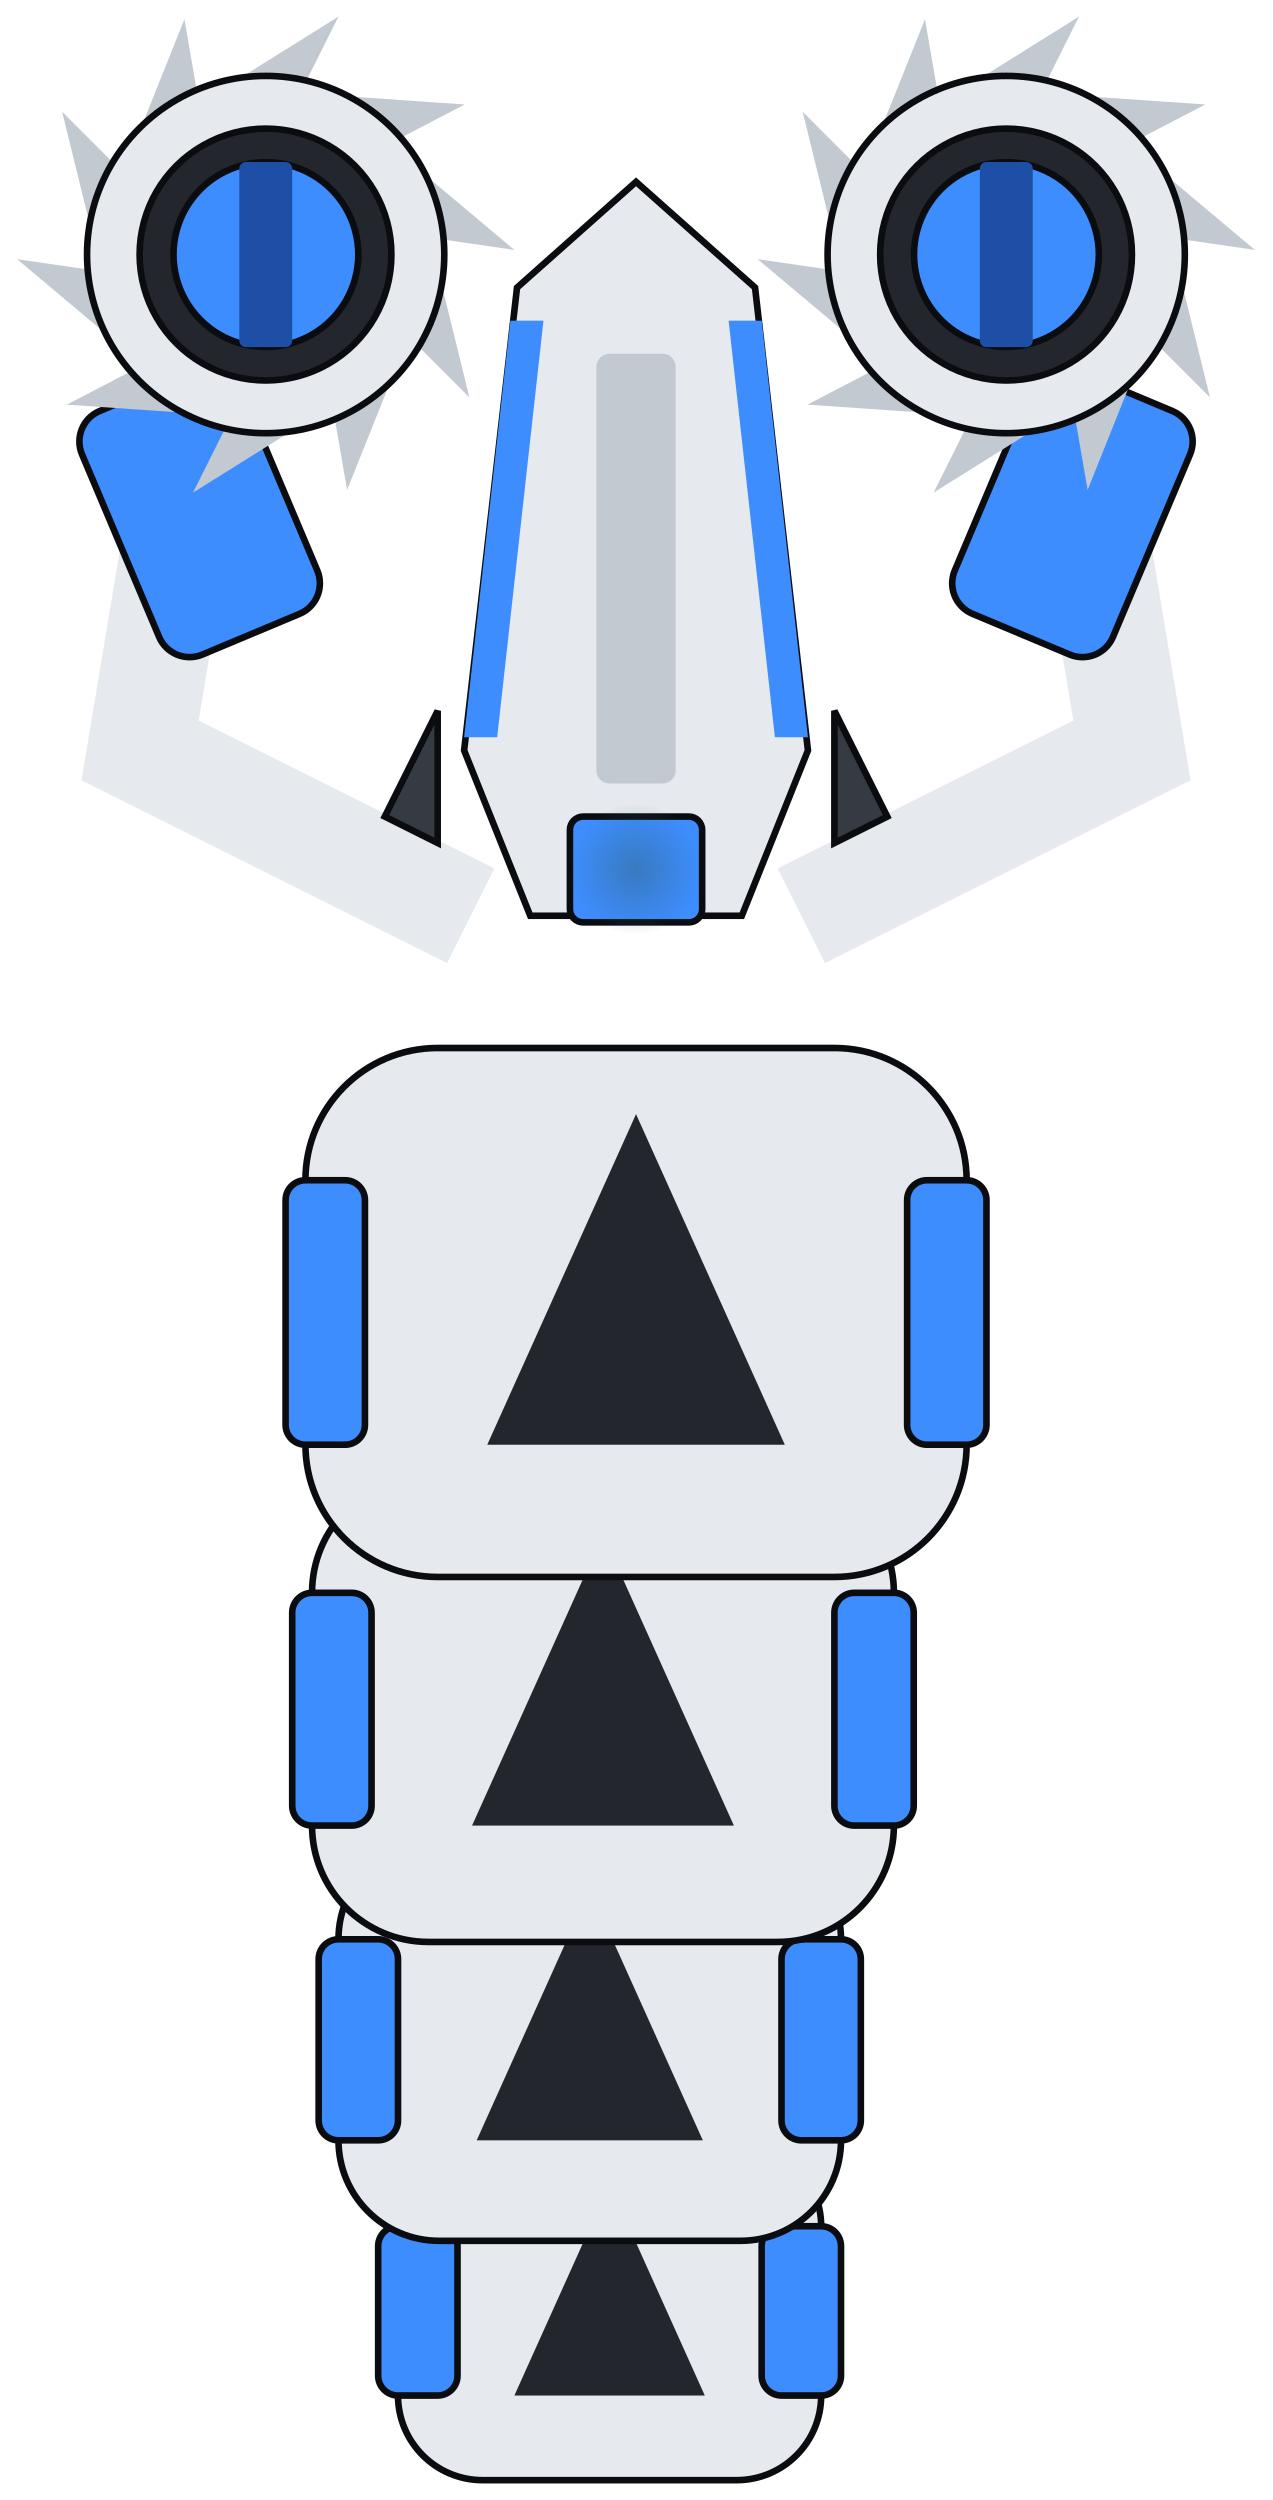
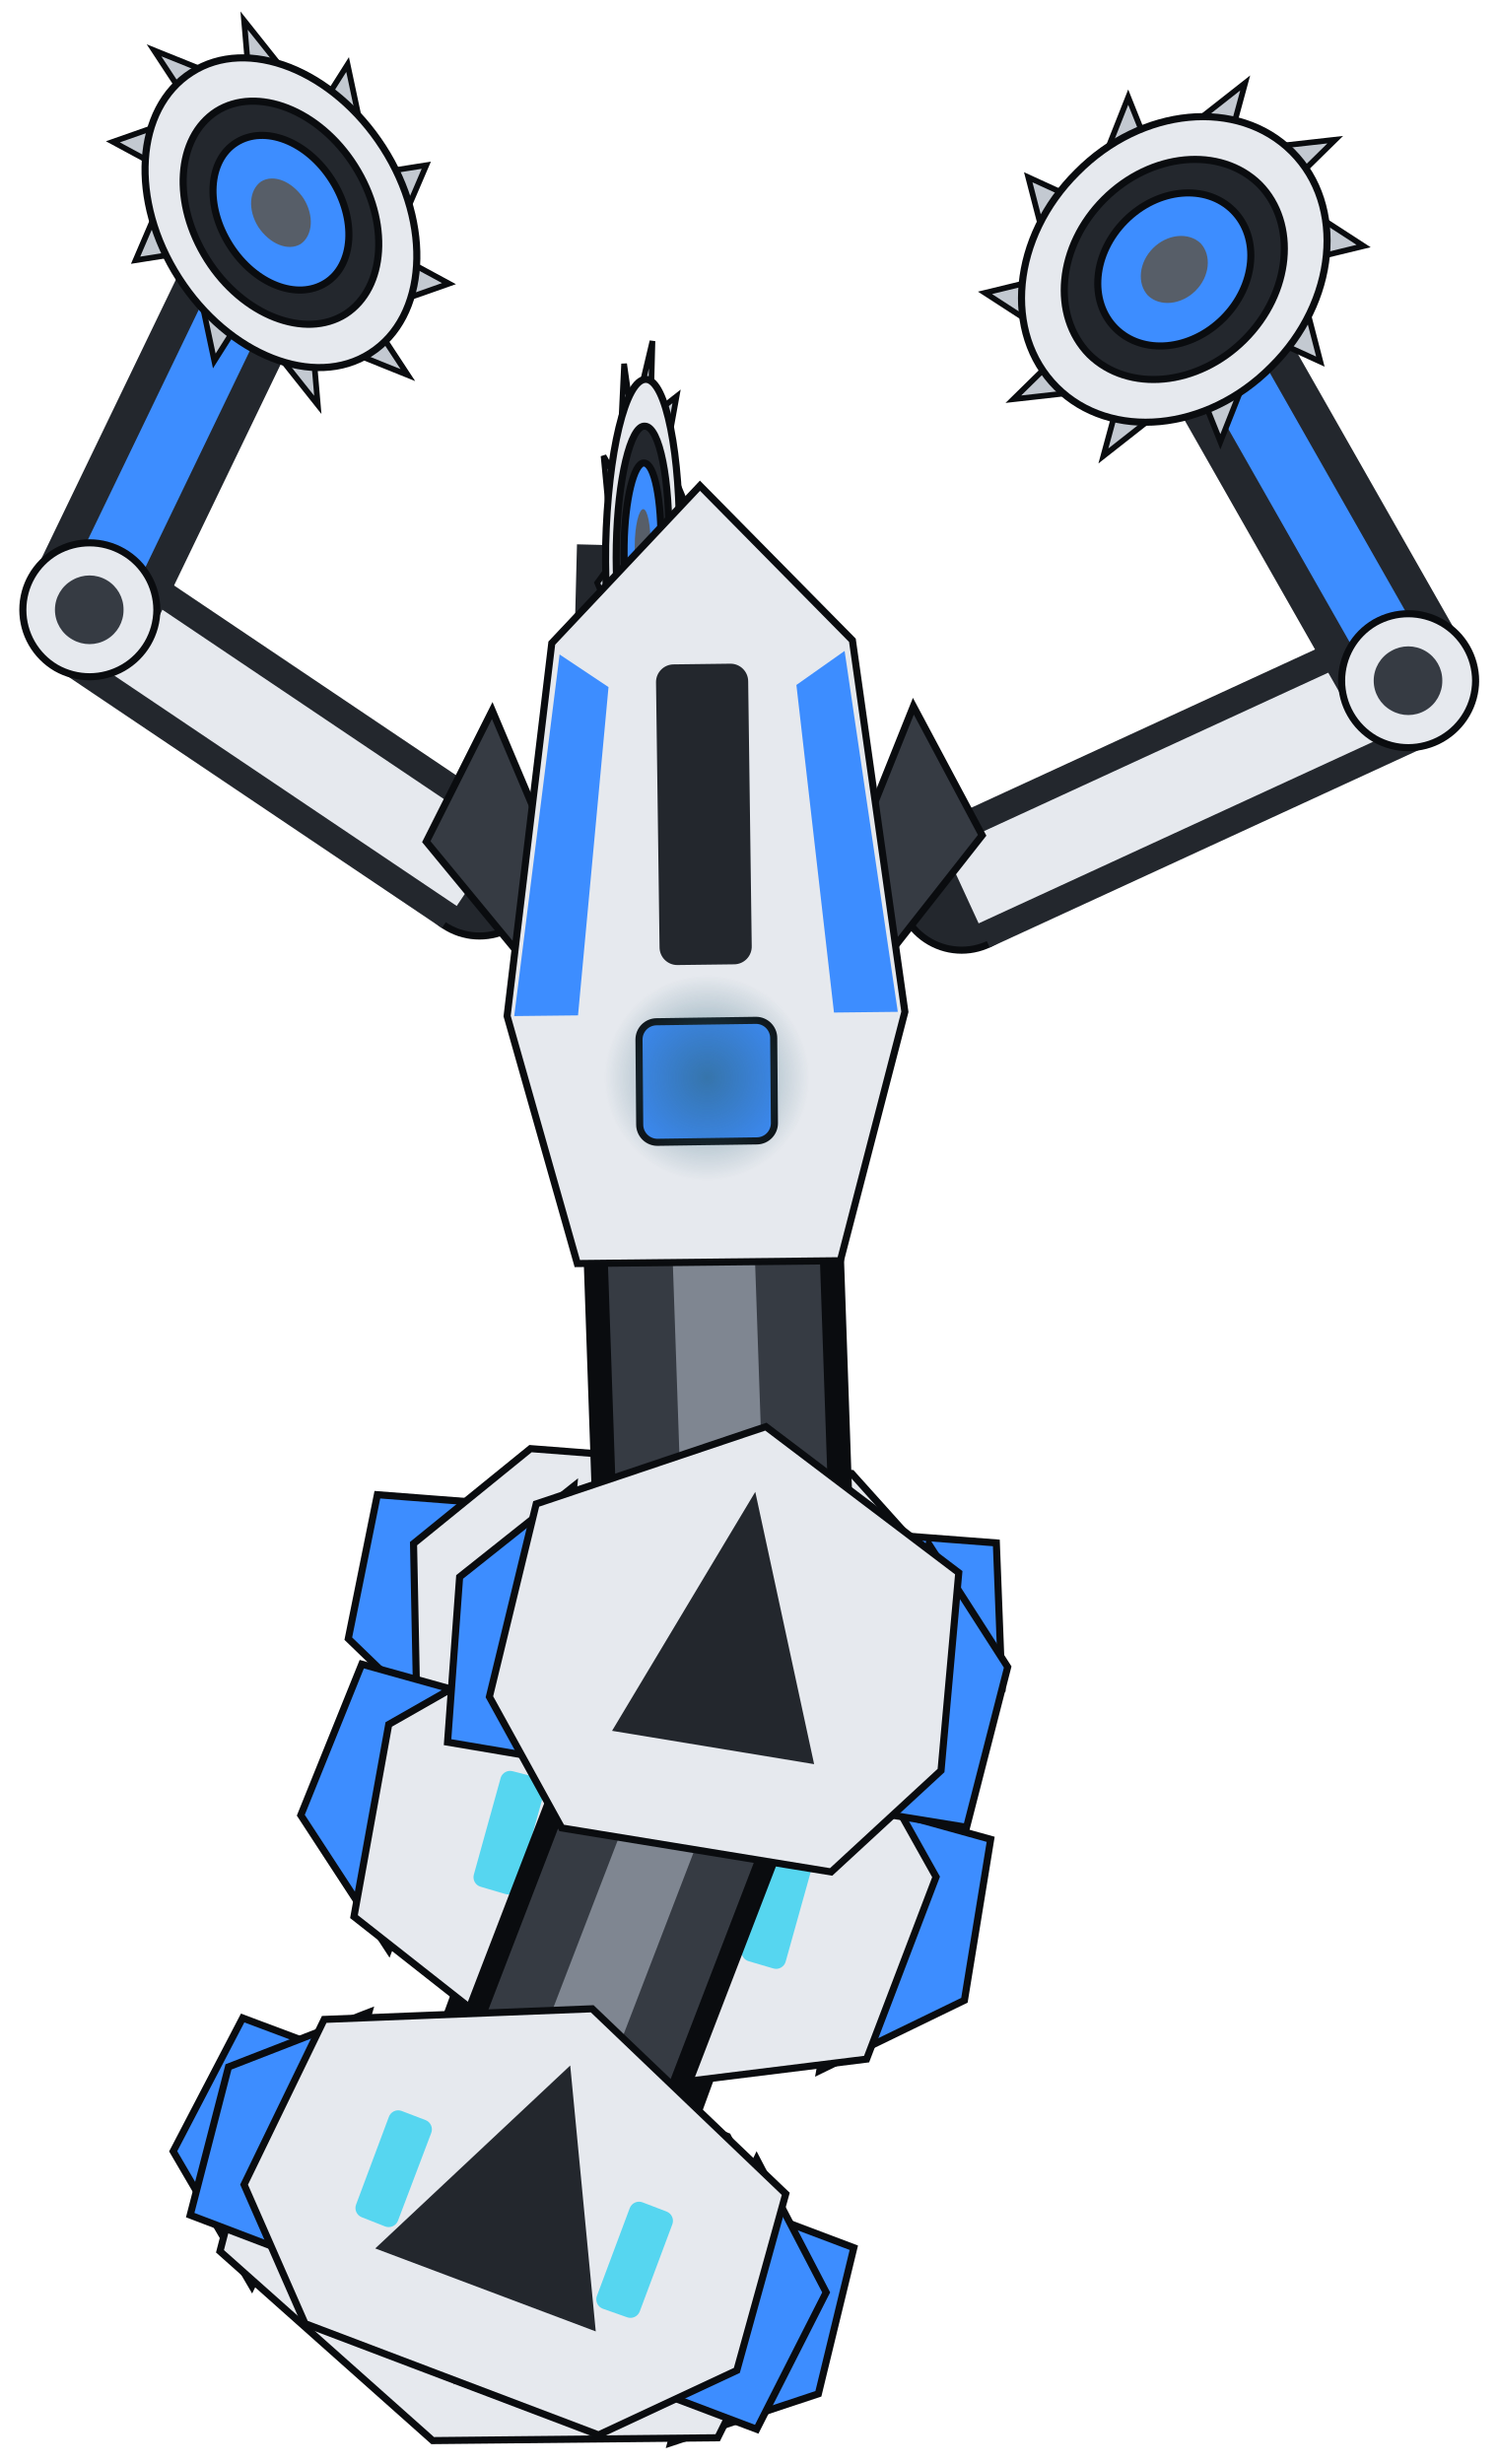
- <svg xmlns="http://www.w3.org/2000/svg" viewBox="-9.61 -15.35 19.23 37.81" width="308" height="605">
+ <svg xmlns="http://www.w3.org/2000/svg" viewBox="-9.65 -19.3 21.1 34.75" width="338" height="556">
  <defs>
-     <radialGradient id="g1" gradientUnits="userSpaceOnUse" cx="0" cy="-2.2" r="1" fx="0" fy="-2.2" fr="0">
+     <radialGradient id="g1" gradientUnits="userSpaceOnUse" cx="0.31" cy="-4.1" r="1.45" fx="0.31" fy="-4.1" fr="0">
      <stop offset="0" stop-color="#32677e" />
      <stop offset="1" stop-color="#32677e" stop-opacity="0" />
    </radialGradient>
  </defs>
-   <path d="M-2.32 17.04L1.52 17.04A1.28 1.28 0 0 1 2.8 18.32L2.8 20.88A1.28 1.28 0 0 1 1.52 22.16L-2.32 22.16A1.28 1.28 0 0 1 -3.6 20.88L-3.6 18.32A1.28 1.28 0 0 1 -2.32 17.04Z" fill="#e6e9ee" />
-   <path d="M-2.32 17.04L1.52 17.04A1.28 1.28 0 0 1 2.8 18.32L2.8 20.88A1.28 1.28 0 0 1 1.52 22.16L-2.32 22.16A1.28 1.28 0 0 1 -3.6 20.88L-3.6 18.32A1.28 1.28 0 0 1 -2.32 17.04Z" fill="none" stroke="#0a0c0f" stroke-width="0.1" />
-   <path d="M-3.6 18.32L-3 18.32A0.3 0.3 0 0 1 -2.7 18.62L-2.7 20.58A0.3 0.3 0 0 1 -3 20.88L-3.6 20.88A0.3 0.3 0 0 1 -3.9 20.58L-3.9 18.62A0.3 0.3 0 0 1 -3.6 18.32Z" fill="#3d8dff" />
-   <path d="M-3.6 18.32L-3 18.32A0.3 0.3 0 0 1 -2.7 18.62L-2.7 20.58A0.3 0.3 0 0 1 -3 20.88L-3.6 20.88A0.3 0.3 0 0 1 -3.9 20.58L-3.9 18.62A0.3 0.3 0 0 1 -3.6 18.32Z" fill="none" stroke="#0a0c0f" stroke-width="0.1" />
-   <path d="M2.2 18.32L2.8 18.32A0.3 0.3 0 0 1 3.1 18.62L3.1 20.58A0.3 0.3 0 0 1 2.8 20.88L2.2 20.88A0.3 0.3 0 0 1 1.9 20.58L1.9 18.62A0.3 0.3 0 0 1 2.2 18.32Z" fill="#3d8dff" />
-   <path d="M2.2 18.32L2.8 18.32A0.3 0.3 0 0 1 3.1 18.62L3.1 20.58A0.3 0.3 0 0 1 2.8 20.88L2.2 20.88A0.3 0.3 0 0 1 1.9 20.58L1.9 18.62A0.3 0.3 0 0 1 2.2 18.32Z" fill="none" stroke="#0a0c0f" stroke-width="0.1" />
-   <path d="M-0.4 17.68L1.04 20.88L-1.84 20.88Z" fill="#23272d" />
-   <path d="M-2.98 12.46L1.58 12.46A1.52 1.52 0 0 1 3.1 13.98L3.1 17.02A1.52 1.52 0 0 1 1.58 18.54L-2.98 18.54A1.52 1.52 0 0 1 -4.5 17.02L-4.5 13.98A1.52 1.52 0 0 1 -2.98 12.46Z" fill="#e6e9ee" />
-   <path d="M-2.98 12.46L1.58 12.46A1.52 1.52 0 0 1 3.1 13.98L3.1 17.02A1.52 1.52 0 0 1 1.58 18.54L-2.98 18.54A1.52 1.52 0 0 1 -4.5 17.02L-4.5 13.98A1.52 1.52 0 0 1 -2.98 12.46Z" fill="none" stroke="#0a0c0f" stroke-width="0.1" />
-   <path d="M-4.5 13.98L-3.9 13.98A0.3 0.3 0 0 1 -3.6 14.28L-3.6 16.72A0.3 0.3 0 0 1 -3.9 17.02L-4.5 17.02A0.3 0.3 0 0 1 -4.8 16.72L-4.8 14.28A0.3 0.3 0 0 1 -4.5 13.98Z" fill="#3d8dff" />
-   <path d="M-4.5 13.98L-3.9 13.98A0.3 0.3 0 0 1 -3.6 14.28L-3.6 16.72A0.3 0.3 0 0 1 -3.9 17.02L-4.5 17.02A0.3 0.3 0 0 1 -4.8 16.72L-4.8 14.28A0.3 0.3 0 0 1 -4.5 13.98Z" fill="none" stroke="#0a0c0f" stroke-width="0.1" />
-   <path d="M2.5 13.98L3.1 13.98A0.3 0.3 0 0 1 3.4 14.28L3.4 16.72A0.3 0.3 0 0 1 3.1 17.02L2.5 17.02A0.3 0.3 0 0 1 2.2 16.72L2.2 14.28A0.3 0.3 0 0 1 2.5 13.98Z" fill="#3d8dff" />
-   <path d="M2.5 13.98L3.1 13.98A0.3 0.3 0 0 1 3.4 14.28L3.4 16.72A0.3 0.3 0 0 1 3.1 17.02L2.5 17.02A0.3 0.3 0 0 1 2.2 16.72L2.2 14.28A0.3 0.3 0 0 1 2.5 13.98Z" fill="none" stroke="#0a0c0f" stroke-width="0.1" />
-   <path d="M-0.7 13.22L1.01 17.02L-2.41 17.02Z" fill="#23272d" />
-   <path d="M-3.14 6.98L2.14 6.98A1.76 1.76 0 0 1 3.9 8.74L3.9 12.26A1.76 1.76 0 0 1 2.14 14.02L-3.14 14.02A1.76 1.76 0 0 1 -4.9 12.26L-4.9 8.74A1.76 1.76 0 0 1 -3.14 6.98Z" fill="#e6e9ee" />
-   <path d="M-3.14 6.98L2.14 6.98A1.76 1.76 0 0 1 3.9 8.74L3.9 12.26A1.76 1.76 0 0 1 2.14 14.02L-3.14 14.02A1.76 1.76 0 0 1 -4.9 12.26L-4.9 8.74A1.76 1.76 0 0 1 -3.14 6.98Z" fill="none" stroke="#0a0c0f" stroke-width="0.1" />
-   <path d="M-4.9 8.74L-4.3 8.74A0.3 0.3 0 0 1 -4 9.04L-4 11.96A0.3 0.3 0 0 1 -4.3 12.26L-4.9 12.26A0.3 0.3 0 0 1 -5.2 11.96L-5.2 9.04A0.3 0.3 0 0 1 -4.9 8.74Z" fill="#3d8dff" />
-   <path d="M-4.9 8.74L-4.3 8.74A0.3 0.3 0 0 1 -4 9.04L-4 11.96A0.3 0.3 0 0 1 -4.3 12.26L-4.9 12.26A0.3 0.3 0 0 1 -5.2 11.96L-5.2 9.04A0.3 0.3 0 0 1 -4.9 8.74Z" fill="none" stroke="#0a0c0f" stroke-width="0.1" />
-   <path d="M3.3 8.74L3.9 8.74A0.3 0.3 0 0 1 4.2 9.04L4.2 11.96A0.3 0.3 0 0 1 3.9 12.26L3.3 12.26A0.3 0.3 0 0 1 3 11.96L3 9.04A0.3 0.3 0 0 1 3.3 8.74Z" fill="#3d8dff" />
-   <path d="M3.3 8.74L3.9 8.74A0.3 0.3 0 0 1 4.2 9.04L4.2 11.96A0.3 0.3 0 0 1 3.9 12.26L3.3 12.26A0.3 0.3 0 0 1 3 11.96L3 9.04A0.3 0.3 0 0 1 3.3 8.74Z" fill="none" stroke="#0a0c0f" stroke-width="0.1" />
-   <path d="M-0.5 7.86L1.48 12.26L-2.48 12.26Z" fill="#23272d" />
-   <path d="M-3 0.5L3 0.5A2 2 0 0 1 5 2.5L5 6.5A2 2 0 0 1 3 8.5L-3 8.5A2 2 0 0 1 -5 6.5L-5 2.5A2 2 0 0 1 -3 0.5Z" fill="#e6e9ee" />
-   <path d="M-3 0.5L3 0.5A2 2 0 0 1 5 2.5L5 6.5A2 2 0 0 1 3 8.5L-3 8.5A2 2 0 0 1 -5 6.5L-5 2.5A2 2 0 0 1 -3 0.5Z" fill="none" stroke="#0a0c0f" stroke-width="0.1" />
-   <path d="M-5 2.5L-4.4 2.5A0.3 0.3 0 0 1 -4.1 2.8L-4.1 6.2A0.3 0.3 0 0 1 -4.4 6.5L-5 6.5A0.3 0.3 0 0 1 -5.3 6.2L-5.3 2.8A0.3 0.3 0 0 1 -5 2.5Z" fill="#3d8dff" />
-   <path d="M-5 2.5L-4.4 2.5A0.3 0.3 0 0 1 -4.1 2.8L-4.1 6.2A0.3 0.3 0 0 1 -4.4 6.5L-5 6.5A0.3 0.3 0 0 1 -5.3 6.2L-5.3 2.8A0.3 0.3 0 0 1 -5 2.5Z" fill="none" stroke="#0a0c0f" stroke-width="0.1" />
-   <path d="M4.4 2.5L5 2.5A0.3 0.3 0 0 1 5.3 2.8L5.3 6.2A0.3 0.3 0 0 1 5 6.5L4.4 6.5A0.3 0.3 0 0 1 4.1 6.2L4.1 2.8A0.3 0.3 0 0 1 4.4 2.5Z" fill="#3d8dff" />
-   <path d="M4.4 2.5L5 2.5A0.3 0.3 0 0 1 5.3 2.8L5.3 6.2A0.3 0.3 0 0 1 5 6.5L4.4 6.5A0.3 0.3 0 0 1 4.1 6.2L4.1 2.8A0.3 0.3 0 0 1 4.4 2.5Z" fill="none" stroke="#0a0c0f" stroke-width="0.1" />
-   <path d="M0 1.5L2.25 6.5L-2.25 6.5Z" fill="#23272d" />
-   <path d="M-2.5 -1.5L-7.5 -4L-7 -7" fill="none" stroke="#e6e9ee" stroke-width="1.6" />
-   <path d="M-8.12 -9.13L-6.64 -9.75A0.5 0.5 0 0 1 -5.99 -9.49L-4.82 -6.72A0.5 0.5 0 0 1 -5.08 -6.07L-6.56 -5.45A0.5 0.5 0 0 1 -7.21 -5.71L-8.38 -8.48A0.5 0.5 0 0 1 -8.12 -9.13Z" fill="#3d8dff" />
-   <path d="M-8.12 -9.13L-6.64 -9.75A0.5 0.5 0 0 1 -5.99 -9.49L-4.82 -6.72A0.5 0.5 0 0 1 -5.08 -6.07L-6.56 -5.45A0.5 0.5 0 0 1 -7.21 -5.71L-8.38 -8.48A0.5 0.5 0 0 1 -8.12 -9.13Z" fill="none" stroke="#0a0c0f" stroke-width="0.1" />
-   <path d="M-6.1 -14.1L-5 -14.1L-4.5 -15.1Z" fill="#c3c9d1" />
-   <path d="M-4.48 -13.9L-3.59 -13.25L-2.59 -13.77Z" fill="#c3c9d1" />
-   <path d="M-3.28 -12.78L-2.94 -11.73L-1.84 -11.57Z" fill="#c3c9d1" />
-   <path d="M-2.97 -11.17L-3.31 -10.13L-2.52 -9.34Z" fill="#c3c9d1" />
-   <path d="M-3.67 -9.69L-4.56 -9.04L-4.37 -7.94Z" fill="#c3c9d1" />
-   <path d="M-5.1 -8.9L-6.2 -8.9L-6.7 -7.9Z" fill="#c3c9d1" />
-   <path d="M-6.72 -9.1L-7.61 -9.75L-8.61 -9.23Z" fill="#c3c9d1" />
-   <path d="M-7.92 -10.22L-8.26 -11.27L-9.36 -11.43Z" fill="#c3c9d1" />
-   <path d="M-8.23 -11.83L-7.89 -12.87L-8.68 -13.66Z" fill="#c3c9d1" />
-   <path d="M-7.53 -13.31L-6.64 -13.96L-6.83 -15.06Z" fill="#c3c9d1" />
-   <path d="M-2.9 -11.5A2.7 2.7 0 0 1 -6.95 -9.16A2.7 2.7 0 0 1 -6.95 -13.84A2.7 2.7 0 0 1 -2.9 -11.5" fill="#e6e9ee" />
-   <path d="M-2.9 -11.5A2.7 2.7 0 0 1 -6.95 -9.16A2.7 2.7 0 0 1 -6.95 -13.84A2.7 2.7 0 0 1 -2.9 -11.5" fill="none" stroke="#0a0c0f" stroke-width="0.1" />
-   <path d="M-3.7 -11.5A1.9 1.9 0 0 1 -6.55 -9.85A1.9 1.9 0 0 1 -6.55 -13.15A1.9 1.9 0 0 1 -3.7 -11.5" fill="#23272d" />
-   <path d="M-3.7 -11.5A1.9 1.9 0 0 1 -6.55 -9.85A1.9 1.9 0 0 1 -6.55 -13.15A1.9 1.9 0 0 1 -3.7 -11.5" fill="none" stroke="#0a0c0f" stroke-width="0.1" />
-   <path d="M-4.2 -11.5A1.4 1.4 0 0 1 -6.3 -10.29A1.4 1.4 0 0 1 -6.3 -12.71A1.4 1.4 0 0 1 -4.2 -11.5" fill="#3d8dff" />
-   <path d="M-4.2 -11.5A1.4 1.4 0 0 1 -6.3 -10.29A1.4 1.4 0 0 1 -6.3 -12.71A1.4 1.4 0 0 1 -4.2 -11.5" fill="none" stroke="#0a0c0f" stroke-width="0.1" />
-   <path d="M-5.9 -12.9L-5.3 -12.9A0.1 0.1 0 0 1 -5.2 -12.8L-5.2 -10.2A0.1 0.1 0 0 1 -5.3 -10.1L-5.9 -10.1A0.1 0.1 0 0 1 -6 -10.2L-6 -12.8A0.1 0.1 0 0 1 -5.9 -12.9Z" fill="#1d4fa6" />
-   <path d="M2.5 -1.5L7.5 -4L7 -7" fill="none" stroke="#e6e9ee" stroke-width="1.6" />
-   <path d="M6.64 -9.75L8.12 -9.13A0.5 0.5 0 0 1 8.38 -8.48L7.21 -5.71A0.5 0.5 0 0 1 6.56 -5.45L5.08 -6.07A0.5 0.5 0 0 1 4.82 -6.72L5.99 -9.49A0.5 0.5 0 0 1 6.64 -9.75Z" fill="#3d8dff" />
-   <path d="M6.64 -9.75L8.12 -9.13A0.5 0.5 0 0 1 8.38 -8.48L7.21 -5.71A0.5 0.5 0 0 1 6.56 -5.45L5.08 -6.07A0.5 0.5 0 0 1 4.82 -6.72L5.99 -9.49A0.5 0.5 0 0 1 6.64 -9.75Z" fill="none" stroke="#0a0c0f" stroke-width="0.1" />
-   <path d="M5.1 -14.1L6.2 -14.1L6.7 -15.1Z" fill="#c3c9d1" />
-   <path d="M6.72 -13.9L7.61 -13.25L8.61 -13.77Z" fill="#c3c9d1" />
-   <path d="M7.92 -12.78L8.26 -11.73L9.36 -11.57Z" fill="#c3c9d1" />
-   <path d="M8.23 -11.17L7.89 -10.13L8.68 -9.34Z" fill="#c3c9d1" />
-   <path d="M7.53 -9.69L6.64 -9.04L6.83 -7.94Z" fill="#c3c9d1" />
-   <path d="M6.1 -8.9L5 -8.9L4.5 -7.9Z" fill="#c3c9d1" />
-   <path d="M4.48 -9.1L3.59 -9.75L2.59 -9.23Z" fill="#c3c9d1" />
-   <path d="M3.28 -10.22L2.94 -11.27L1.84 -11.43Z" fill="#c3c9d1" />
-   <path d="M2.97 -11.83L3.31 -12.87L2.52 -13.66Z" fill="#c3c9d1" />
-   <path d="M3.67 -13.31L4.56 -13.96L4.37 -15.06Z" fill="#c3c9d1" />
-   <path d="M8.3 -11.5A2.7 2.7 0 0 1 4.25 -9.16A2.7 2.7 0 0 1 4.25 -13.84A2.7 2.7 0 0 1 8.3 -11.5" fill="#e6e9ee" />
-   <path d="M8.3 -11.5A2.7 2.7 0 0 1 4.25 -9.16A2.7 2.7 0 0 1 4.25 -13.84A2.7 2.7 0 0 1 8.3 -11.5" fill="none" stroke="#0a0c0f" stroke-width="0.1" />
-   <path d="M7.5 -11.5A1.9 1.9 0 0 1 4.65 -9.85A1.9 1.9 0 0 1 4.65 -13.15A1.9 1.9 0 0 1 7.5 -11.5" fill="#23272d" />
-   <path d="M7.5 -11.5A1.9 1.9 0 0 1 4.65 -9.85A1.9 1.9 0 0 1 4.65 -13.15A1.9 1.9 0 0 1 7.5 -11.5" fill="none" stroke="#0a0c0f" stroke-width="0.1" />
-   <path d="M7 -11.5A1.4 1.4 0 0 1 4.9 -10.29A1.4 1.4 0 0 1 4.9 -12.71A1.4 1.4 0 0 1 7 -11.5" fill="#3d8dff" />
-   <path d="M7 -11.5A1.4 1.4 0 0 1 4.9 -10.29A1.4 1.4 0 0 1 4.9 -12.71A1.4 1.4 0 0 1 7 -11.5" fill="none" stroke="#0a0c0f" stroke-width="0.1" />
-   <path d="M5.3 -12.9L5.9 -12.9A0.1 0.1 0 0 1 6 -12.8L6 -10.2A0.1 0.1 0 0 1 5.9 -10.1L5.3 -10.1A0.1 0.1 0 0 1 5.2 -10.2L5.2 -12.8A0.1 0.1 0 0 1 5.3 -12.9Z" fill="#1d4fa6" />
-   <path d="M0 -12.6L1.8 -11L2.6 -4L1.6 -1.5L-1.6 -1.5L-2.6 -4L-1.8 -11Z" fill="#e6e9ee" />
-   <path d="M0 -12.6L1.8 -11L2.6 -4L1.6 -1.5L-1.6 -1.5L-2.6 -4L-1.8 -11Z" fill="none" stroke="#0a0c0f" stroke-width="0.1" />
-   <path d="M-1.9 -10.5L-2.6 -4.2L-2.1 -4.2L-1.4 -10.5Z" fill="#3d8dff" />
-   <path d="M-3 -4.6L-3.8 -3L-3 -2.6Z" fill="#363b43" />
-   <path d="M-3 -4.6L-3.8 -3L-3 -2.6Z" fill="none" stroke="#0a0c0f" stroke-width="0.1" />
-   <path d="M1.9 -10.5L2.6 -4.2L2.1 -4.2L1.4 -10.5Z" fill="#3d8dff" />
-   <path d="M3 -4.6L3.8 -3L3 -2.6Z" fill="#363b43" />
-   <path d="M3 -4.6L3.8 -3L3 -2.6Z" fill="none" stroke="#0a0c0f" stroke-width="0.1" />
-   <path d="M-0.4 -10L0.4 -10A0.2 0.2 0 0 1 0.6 -9.8L0.6 -3.7A0.2 0.2 0 0 1 0.4 -3.5L-0.4 -3.5A0.2 0.2 0 0 1 -0.6 -3.7L-0.6 -9.8A0.2 0.2 0 0 1 -0.4 -10Z" fill="#c3c9d1" />
-   <path d="M-0.8 -3L0.8 -3A0.2 0.2 0 0 1 1 -2.8L1 -1.6A0.2 0.2 0 0 1 0.8 -1.4L-0.8 -1.4A0.2 0.2 0 0 1 -1 -1.6L-1 -2.8A0.2 0.2 0 0 1 -0.8 -3Z" fill="#3d8dff" />
-   <path d="M-0.8 -3L0.8 -3A0.2 0.2 0 0 1 1 -2.8L1 -1.6A0.2 0.2 0 0 1 0.8 -1.4L-0.8 -1.4A0.2 0.2 0 0 1 -1 -1.6L-1 -2.8A0.2 0.2 0 0 1 -0.8 -3Z" fill="none" stroke="#0a0c0f" stroke-width="0.1" />
-   <path d="M-1 -3.2L1 -3.2L1 -1.2L-1 -1.2Z" fill="url(#g1)" opacity="0.5" style="mix-blend-mode:plus-lighter" />
+   <path d="M-0.1 3.7L-0.6 7.1" fill="none" stroke="#0a0c0f" stroke-width="3.8" />
+   <path d="M-0.1 3.7L-0.6 7.1" fill="none" stroke="#363b43" stroke-width="3.1" />
+   <path d="M-0.1 3.7L-0.6 7.1" fill="none" stroke="#7f8691" stroke-width="1.2" />
+   <path d="M2.75 5.75L4.47 4.53L4.39 2.46L2.69 2.33Z" fill="#3d8dff" />
+   <path d="M2.75 5.75L4.47 4.53L4.39 2.46L2.69 2.33Z" fill="none" stroke="#0a0c0f" stroke-width="0.1" />
+   <path d="M-3.23 5.28L-4.75 3.81L-4.34 1.78L-2.65 1.91Z" fill="#3d8dff" />
+   <path d="M-3.23 5.28L-4.75 3.81L-4.34 1.78L-2.65 1.91Z" fill="none" stroke="#0a0c0f" stroke-width="0.1" />
+   <path d="M-0.33 6.62L-3.78 4.94L-3.83 2.47L-2.18 1.13L2.35 1.48L3.77 3.06L3.34 5.5Z" fill="#e6e9ee" />
+   <path d="M-0.33 6.62L-3.78 4.94L-3.83 2.47L-2.18 1.13L2.35 1.48L3.77 3.06L3.34 5.5Z" fill="none" stroke="#0a0c0f" stroke-width="0.1" />
+   <path d="M-0.26 5.81L-1.71 2.46L1.69 2.72Z" fill="#23272d" />
+   <path d="M-0.6 7.1L-2.5 12.3" fill="none" stroke="#0a0c0f" stroke-width="3.9" />
+   <path d="M-0.6 7.1L-2.5 12.3" fill="none" stroke="#363b43" stroke-width="3.18" />
+   <path d="M-0.6 7.1L-2.5 12.3" fill="none" stroke="#7f8691" stroke-width="1.23" />
+   <path d="M1.9 9.9L3.94 8.91L4.31 6.64L2.58 6.16Z" fill="#3d8dff" />
+   <path d="M1.9 9.9L3.94 8.91L4.31 6.64L2.58 6.16Z" fill="none" stroke="#0a0c0f" stroke-width="0.1" />
+   <path d="M-4.18 8.2L-5.42 6.3L-4.56 4.17L-2.84 4.65Z" fill="#3d8dff" />
+   <path d="M-4.18 8.2L-5.42 6.3L-4.56 4.17L-2.84 4.65Z" fill="none" stroke="#0a0c0f" stroke-width="0.1" />
+   <path d="M-1.48 10.24L-4.67 7.73L-4.18 5.02L-2.18 3.88L2.42 5.17L3.54 7.17L2.56 9.74Z" fill="#e6e9ee" />
+   <path d="M-1.48 10.24L-4.67 7.73L-4.18 5.02L-2.18 3.88L2.42 5.17L3.54 7.17L2.56 9.74Z" fill="none" stroke="#0a0c0f" stroke-width="0.1" />
+   <path d="M-1.23 9.36L-1.99 5.42L1.46 6.39Z" fill="#23272d" />
+   <path d="M1.24 8.46L0.9 8.36A0.14 0.14 0 0 1 0.8 8.19L1.18 6.83A0.14 0.14 0 0 1 1.35 6.73L1.7 6.83A0.14 0.14 0 0 1 1.8 7L1.42 8.36A0.14 0.14 0 0 1 1.24 8.46Z" fill="#56d6f0" />
+   <path d="M-2.54 7.41L-2.88 7.31A0.14 0.14 0 0 1 -2.98 7.14L-2.6 5.77A0.14 0.14 0 0 1 -2.43 5.68L-2.08 5.77A0.14 0.14 0 0 1 -1.98 5.95L-2.36 7.31A0.14 0.14 0 0 1 -2.54 7.41Z" fill="#56d6f0" />
+   <path d="M-2.5 12.3L-2.4 11.9" fill="none" stroke="#0a0c0f" stroke-width="3.75" />
+   <path d="M-2.5 12.3L-2.4 11.9" fill="none" stroke="#363b43" stroke-width="3.06" />
+   <path d="M-2.5 12.3L-2.4 11.9" fill="none" stroke="#7f8691" stroke-width="1.18" />
+   <path d="M-0.2 15.15L1.88 14.46L2.38 12.4L0.71 11.77Z" fill="#3d8dff" />
+   <path d="M-0.2 15.15L1.88 14.46L2.38 12.4L0.71 11.77Z" fill="none" stroke="#0a0c0f" stroke-width="0.1" />
+   <path d="M-6.11 12.94L-7.22 11.04L-6.24 9.16L-4.56 9.79Z" fill="#3d8dff" />
+   <path d="M-6.11 12.94L-7.22 11.04L-6.24 9.16L-4.56 9.79Z" fill="none" stroke="#0a0c0f" stroke-width="0.1" />
+   <path d="M-3.56 15.12L-6.56 12.45L-5.92 9.99L-3.87 9.15L0.6 10.83L1.59 12.81L0.46 15.08Z" fill="#e6e9ee" />
+   <path d="M-3.56 15.12L-6.56 12.45L-5.92 9.99L-3.87 9.15L0.6 10.83L1.59 12.81L0.46 15.08Z" fill="none" stroke="#0a0c0f" stroke-width="0.1" />
+   <path d="M-3.26 14.33L-3.78 10.6L-0.42 11.86Z" fill="#23272d" />
+   <path d="M-0.76 13.76L-1.1 13.63A0.14 0.14 0 0 1 -1.18 13.45L-0.73 12.25A0.14 0.14 0 0 1 -0.55 12.17L-0.21 12.29A0.14 0.14 0 0 1 -0.13 12.47L-0.58 13.67A0.14 0.14 0 0 1 -0.76 13.76Z" fill="#56d6f0" />
+   <path d="M-4.43 12.38L-4.77 12.25A0.14 0.14 0 0 1 -4.85 12.07L-4.4 10.87A0.14 0.14 0 0 1 -4.22 10.79L-3.88 10.91A0.14 0.14 0 0 1 -3.8 11.09L-4.25 12.3A0.14 0.14 0 0 1 -4.43 12.38Z" fill="#56d6f0" />
+   <path d="M0.8 -4.4A0.9 0.9 0 0 1 -0.55 -3.62A0.9 0.9 0 0 1 -0.55 -5.18A0.9 0.9 0 0 1 0.8 -4.4" fill="#23272d" />
+   <path d="M0.8 -4.4A0.9 0.9 0 0 1 -0.55 -3.62A0.9 0.9 0 0 1 -0.55 -5.18A0.9 0.9 0 0 1 0.8 -4.4" fill="none" stroke="#0a0c0f" stroke-width="0.1" />
+   <path d="M-0.1 -4.4L-0.8 -3.7" fill="none" stroke="#23272d" stroke-width="1.9" />
+   <path d="M-0.1 -4.4L-0.8 -3.7" fill="none" stroke="#e6e9ee" stroke-width="1.15" />
+   <path d="M-0.8 -3.7L-0.6 -11.6" fill="none" stroke="#23272d" stroke-width="1.85" />
+   <path d="M-0.8 -3.7L-0.6 -11.6" fill="none" stroke="#3d8dff" stroke-width="0.9" />
+   <path d="M0.15 -3.7A0.95 0.95 0 0 1 -1.27 -2.88A0.95 0.95 0 0 1 -1.28 -4.52A0.95 0.95 0 0 1 0.15 -3.7" fill="#e6e9ee" />
+   <path d="M0.15 -3.7A0.95 0.95 0 0 1 -1.27 -2.88A0.95 0.95 0 0 1 -1.28 -4.52A0.95 0.95 0 0 1 0.15 -3.7" fill="none" stroke="#0a0c0f" stroke-width="0.1" />
+   <path d="M-0.32 -3.7A0.48 0.48 0 0 1 -1.04 -3.28A0.48 0.48 0 0 1 -1.04 -4.12A0.48 0.48 0 0 1 -0.32 -3.7" fill="#363b43" />
+   <path d="M-0.56 -9.47L-0.72 -9.47L-0.74 -8.71Z" fill="#c3c9d1" />
+   <path d="M-0.56 -9.47L-0.72 -9.47L-0.74 -8.71Z" fill="none" stroke="#0a0c0f" stroke-width="0.08" />
+   <path d="M-0.85 -9.67L-0.97 -10.1L-1.08 -9.49Z" fill="#c3c9d1" />
+   <path d="M-0.85 -9.67L-0.97 -10.1L-1.08 -9.49Z" fill="none" stroke="#0a0c0f" stroke-width="0.08" />
+   <path d="M-1.04 -10.6L-1.08 -11.3L-1.24 -11.08Z" fill="#c3c9d1" />
+   <path d="M-1.04 -10.6L-1.08 -11.3L-1.24 -11.08Z" fill="none" stroke="#0a0c0f" stroke-width="0.08" />
+   <path d="M-1.06 -11.92L-1 -12.61L-1.15 -12.87Z" fill="#c3c9d1" />
+   <path d="M-1.06 -11.92L-1 -12.61L-1.15 -12.87Z" fill="none" stroke="#0a0c0f" stroke-width="0.08" />
+   <path d="M-0.91 -13.12L-0.77 -13.54L-0.86 -14.17Z" fill="#c3c9d1" />
+   <path d="M-0.91 -13.12L-0.77 -13.54L-0.86 -14.17Z" fill="none" stroke="#0a0c0f" stroke-width="0.08" />
+   <path d="M-0.64 -13.73L-0.48 -13.73L-0.46 -14.49Z" fill="#c3c9d1" />
+   <path d="M-0.64 -13.73L-0.48 -13.73L-0.46 -14.49Z" fill="none" stroke="#0a0c0f" stroke-width="0.08" />
+   <path d="M-0.35 -13.53L-0.23 -13.1L-0.12 -13.71Z" fill="#c3c9d1" />
+   <path d="M-0.35 -13.53L-0.23 -13.1L-0.12 -13.71Z" fill="none" stroke="#0a0c0f" stroke-width="0.08" />
+   <path d="M-0.16 -12.6L-0.12 -11.9L0.04 -12.12Z" fill="#c3c9d1" />
+   <path d="M-0.16 -12.6L-0.12 -11.9L0.04 -12.12Z" fill="none" stroke="#0a0c0f" stroke-width="0.08" />
+   <path d="M-0.14 -11.28L-0.2 -10.59L-0.05 -10.33Z" fill="#c3c9d1" />
+   <path d="M-0.14 -11.28L-0.2 -10.59L-0.05 -10.33Z" fill="none" stroke="#0a0c0f" stroke-width="0.08" />
+   <path d="M-0.29 -10.08L-0.43 -9.66L-0.34 -9.03Z" fill="#c3c9d1" />
+   <path d="M-0.29 -10.08L-0.43 -9.66L-0.34 -9.03Z" fill="none" stroke="#0a0c0f" stroke-width="0.08" />
+   <path d="M-0.65 -9.25C-0.93 -9.26 -1.14 -10.31 -1.12 -11.61C-1.09 -12.91 -0.84 -13.96 -0.55 -13.95C-0.27 -13.94 -0.06 -12.89 -0.08 -11.59C-0.11 -10.29 -0.36 -9.24 -0.65 -9.25" fill="#e6e9ee" />
+   <path d="M-0.65 -9.25C-0.93 -9.26 -1.14 -10.31 -1.12 -11.61C-1.09 -12.91 -0.84 -13.96 -0.55 -13.95C-0.27 -13.94 -0.06 -12.89 -0.08 -11.59C-0.11 -10.29 -0.36 -9.24 -0.65 -9.25" fill="none" stroke="#0a0c0f" stroke-width="0.1" />
+   <path d="M-0.63 -9.91C-0.84 -9.91 -0.99 -10.67 -0.97 -11.61C-0.95 -12.54 -0.77 -13.3 -0.57 -13.29C-0.36 -13.29 -0.21 -12.53 -0.23 -11.59C-0.25 -10.66 -0.43 -9.9 -0.63 -9.91" fill="#23272d" />
+   <path d="M-0.63 -9.91C-0.84 -9.91 -0.99 -10.67 -0.97 -11.61C-0.95 -12.54 -0.77 -13.3 -0.57 -13.29C-0.36 -13.29 -0.21 -12.53 -0.23 -11.59C-0.25 -10.66 -0.43 -9.9 -0.63 -9.91" fill="none" stroke="#0a0c0f" stroke-width="0.1" />
+   <path d="M-0.62 -10.43C-0.77 -10.43 -0.87 -10.96 -0.86 -11.61C-0.85 -12.25 -0.72 -12.78 -0.58 -12.77C-0.43 -12.77 -0.33 -12.24 -0.34 -11.59C-0.35 -10.95 -0.48 -10.42 -0.62 -10.43" fill="#3d8dff" />
+   <path d="M-0.62 -10.43C-0.77 -10.43 -0.87 -10.96 -0.86 -11.61C-0.85 -12.25 -0.72 -12.78 -0.58 -12.77C-0.43 -12.77 -0.33 -12.24 -0.34 -11.59C-0.35 -10.95 -0.48 -10.42 -0.62 -10.43" fill="none" stroke="#0a0c0f" stroke-width="0.1" />
+   <path d="M-0.61 -11.08C-0.67 -11.08 -0.72 -11.32 -0.71 -11.6C-0.71 -11.89 -0.65 -12.12 -0.59 -12.12C-0.53 -12.12 -0.48 -11.88 -0.49 -11.6C-0.49 -11.31 -0.55 -11.08 -0.61 -11.08" fill="#575e68" />
+   <path d="M-2.4 11.9L0.6 4.1" fill="none" stroke="#0a0c0f" stroke-width="3.37" />
+   <path d="M-2.4 11.9L0.6 4.1" fill="none" stroke="#363b43" stroke-width="2.75" />
+   <path d="M-2.4 11.9L0.6 4.1" fill="none" stroke="#7f8691" stroke-width="1.06" />
+   <path d="M-4.46 9.08L-6.44 9.85L-6.98 11.94L-5.43 12.53Z" fill="#3d8dff" />
+   <path d="M-4.46 9.08L-6.44 9.85L-6.98 11.94L-5.43 12.53Z" fill="none" stroke="#0a0c0f" stroke-width="0.1" />
+   <path d="M1.01 11.15L1.99 13.03L1.01 14.96L-0.55 14.37Z" fill="#3d8dff" />
+   <path d="M1.01 11.15L1.99 13.03L1.01 14.96L-0.55 14.37Z" fill="none" stroke="#0a0c0f" stroke-width="0.1" />
+   <path d="M-1.31 9.03L1.42 11.64L0.73 14.13L-1.22 15.04L-5.36 13.47L-6.22 11.51L-5.09 9.18Z" fill="#e6e9ee" />
+   <path d="M-1.31 9.03L1.42 11.64L0.73 14.13L-1.22 15.04L-5.36 13.47L-6.22 11.51L-5.09 9.18Z" fill="none" stroke="#0a0c0f" stroke-width="0.1" />
+   <path d="M-1.62 9.83L-1.26 13.58L-4.37 12.41Z" fill="#23272d" />
+   <path d="M-4 10.47L-3.66 10.6A0.14 0.14 0 0 1 -3.58 10.78L-4.05 12.02A0.14 0.14 0 0 1 -4.23 12.1L-4.56 11.97A0.14 0.14 0 0 1 -4.64 11.79L-4.18 10.56A0.14 0.14 0 0 1 -4 10.47Z" fill="#56d6f0" />
+   <path d="M-0.6 11.76L-0.26 11.89A0.14 0.14 0 0 1 -0.18 12.07L-0.64 13.3A0.14 0.14 0 0 1 -0.82 13.38L-1.16 13.26A0.14 0.14 0 0 1 -1.24 13.07L-0.78 11.84A0.14 0.14 0 0 1 -0.6 11.76Z" fill="#56d6f0" />
+   <path d="M4.8 -6.8A0.9 0.9 0 0 1 3.45 -6.02A0.9 0.9 0 0 1 3.45 -7.58A0.9 0.9 0 0 1 4.8 -6.8" fill="#23272d" />
+   <path d="M4.8 -6.8A0.9 0.9 0 0 1 3.45 -6.02A0.9 0.9 0 0 1 3.45 -7.58A0.9 0.9 0 0 1 4.8 -6.8" fill="none" stroke="#0a0c0f" stroke-width="0.1" />
+   <path d="M3.9 -6.8L10.2 -9.7" fill="none" stroke="#23272d" stroke-width="1.9" />
+   <path d="M3.9 -6.8L10.2 -9.7" fill="none" stroke="#e6e9ee" stroke-width="1.15" />
+   <path d="M10.2 -9.7L6.9 -15.5" fill="none" stroke="#23272d" stroke-width="1.85" />
+   <path d="M10.2 -9.7L6.9 -15.5" fill="none" stroke="#3d8dff" stroke-width="0.9" />
+   <path d="M11.15 -9.7A0.95 0.95 0 0 1 9.73 -8.88A0.95 0.95 0 0 1 9.73 -10.52A0.95 0.95 0 0 1 11.15 -9.7" fill="#e6e9ee" />
+   <path d="M11.15 -9.7A0.95 0.95 0 0 1 9.73 -8.88A0.95 0.95 0 0 1 9.73 -10.52A0.95 0.95 0 0 1 11.15 -9.7" fill="none" stroke="#0a0c0f" stroke-width="0.1" />
+   <path d="M10.68 -9.7A0.48 0.48 0 0 1 9.96 -9.28A0.48 0.48 0 0 1 9.96 -10.12A0.48 0.48 0 0 1 10.68 -9.7" fill="#363b43" />
+   <path d="M-2 -7A0.9 0.9 0 0 1 -3.35 -6.22A0.9 0.9 0 0 1 -3.35 -7.78A0.9 0.9 0 0 1 -2 -7" fill="#23272d" />
+   <path d="M-2 -7A0.9 0.9 0 0 1 -3.35 -6.22A0.9 0.9 0 0 1 -3.35 -7.78A0.9 0.9 0 0 1 -2 -7" fill="none" stroke="#0a0c0f" stroke-width="0.1" />
+   <path d="M-2.9 -7L-8.4 -10.7" fill="none" stroke="#23272d" stroke-width="1.9" />
+   <path d="M-2.9 -7L-8.4 -10.7" fill="none" stroke="#e6e9ee" stroke-width="1.15" />
+   <path d="M-8.4 -10.7L-5.7 -16.3" fill="none" stroke="#23272d" stroke-width="1.85" />
+   <path d="M-8.4 -10.7L-5.7 -16.3" fill="none" stroke="#3d8dff" stroke-width="0.9" />
+   <path d="M-7.45 -10.7A0.95 0.95 0 0 1 -8.87 -9.88A0.95 0.95 0 0 1 -8.87 -11.52A0.95 0.95 0 0 1 -7.45 -10.7" fill="#e6e9ee" />
+   <path d="M-7.45 -10.7A0.95 0.95 0 0 1 -8.87 -9.88A0.95 0.95 0 0 1 -8.87 -11.52A0.95 0.95 0 0 1 -7.45 -10.7" fill="none" stroke="#0a0c0f" stroke-width="0.1" />
+   <path d="M-7.92 -10.7A0.48 0.48 0 0 1 -8.64 -10.28A0.48 0.48 0 0 1 -8.64 -11.12A0.48 0.48 0 0 1 -7.92 -10.7" fill="#363b43" />
+   <path d="M8.19 -17.22L8.62 -16.79L9.17 -17.33Z" fill="#c3c9d1" />
+   <path d="M8.19 -17.22L8.62 -16.79L9.17 -17.33Z" fill="none" stroke="#0a0c0f" stroke-width="0.08" />
+   <path d="M8.83 -16.31L8.87 -15.66L9.57 -15.83Z" fill="#c3c9d1" />
+   <path d="M8.83 -16.31L8.87 -15.66L9.57 -15.83Z" fill="none" stroke="#0a0c0f" stroke-width="0.08" />
+   <path d="M8.73 -15.09L8.37 -14.47L8.96 -14.2Z" fill="#c3c9d1" />
+   <path d="M8.73 -15.09L8.37 -14.47L8.96 -14.2Z" fill="none" stroke="#0a0c0f" stroke-width="0.08" />
+   <path d="M7.93 -14.03L7.31 -13.67L7.55 -13.07Z" fill="#c3c9d1" />
+   <path d="M7.93 -14.03L7.31 -13.67L7.55 -13.07Z" fill="none" stroke="#0a0c0f" stroke-width="0.08" />
+   <path d="M6.74 -13.53L6.09 -13.57L5.9 -12.87Z" fill="#c3c9d1" />
+   <path d="M6.74 -13.53L6.09 -13.57L5.9 -12.87Z" fill="none" stroke="#0a0c0f" stroke-width="0.08" />
+   <path d="M5.61 -13.78L5.18 -14.21L4.63 -13.67Z" fill="#c3c9d1" />
+   <path d="M5.61 -13.78L5.18 -14.21L4.63 -13.67Z" fill="none" stroke="#0a0c0f" stroke-width="0.08" />
+   <path d="M4.97 -14.69L4.93 -15.34L4.23 -15.17Z" fill="#c3c9d1" />
+   <path d="M4.97 -14.69L4.93 -15.34L4.23 -15.17Z" fill="none" stroke="#0a0c0f" stroke-width="0.08" />
+   <path d="M5.07 -15.91L5.43 -16.53L4.84 -16.8Z" fill="#c3c9d1" />
+   <path d="M5.07 -15.91L5.43 -16.53L4.84 -16.8Z" fill="none" stroke="#0a0c0f" stroke-width="0.08" />
+   <path d="M5.87 -16.97L6.49 -17.33L6.25 -17.93Z" fill="#c3c9d1" />
+   <path d="M5.87 -16.97L6.49 -17.33L6.25 -17.93Z" fill="none" stroke="#0a0c0f" stroke-width="0.08" />
+   <path d="M7.06 -17.47L7.71 -17.43L7.9 -18.13Z" fill="#c3c9d1" />
+   <path d="M7.06 -17.47L7.71 -17.43L7.9 -18.13Z" fill="none" stroke="#0a0c0f" stroke-width="0.08" />
+   <path d="M8.56 -17.16C9.32 -16.4 9.19 -15.04 8.27 -14.13C7.36 -13.21 6 -13.08 5.24 -13.84C4.48 -14.6 4.61 -15.96 5.53 -16.87C6.44 -17.79 7.8 -17.92 8.56 -17.16" fill="#e6e9ee" />
+   <path d="M8.56 -17.16C9.32 -16.4 9.19 -15.04 8.27 -14.13C7.36 -13.21 6 -13.08 5.24 -13.84C4.48 -14.6 4.61 -15.96 5.53 -16.87C6.44 -17.79 7.8 -17.92 8.56 -17.16" fill="none" stroke="#0a0c0f" stroke-width="0.1" />
+   <path d="M8.1 -16.7C8.64 -16.15 8.55 -15.17 7.89 -14.51C7.23 -13.85 6.25 -13.76 5.7 -14.3C5.16 -14.85 5.25 -15.83 5.91 -16.49C6.57 -17.15 7.55 -17.24 8.1 -16.7" fill="#23272d" />
+   <path d="M8.1 -16.7C8.64 -16.15 8.55 -15.17 7.89 -14.51C7.23 -13.85 6.25 -13.76 5.7 -14.3C5.16 -14.85 5.25 -15.83 5.91 -16.49C6.57 -17.15 7.55 -17.24 8.1 -16.7" fill="none" stroke="#0a0c0f" stroke-width="0.1" />
+   <path d="M7.73 -16.33C8.11 -15.95 8.05 -15.27 7.59 -14.81C7.13 -14.35 6.45 -14.29 6.07 -14.67C5.69 -15.05 5.75 -15.73 6.21 -16.19C6.67 -16.65 7.35 -16.71 7.73 -16.33" fill="#3d8dff" />
+   <path d="M7.73 -16.33C8.11 -15.95 8.05 -15.27 7.59 -14.81C7.13 -14.35 6.45 -14.29 6.07 -14.67C5.69 -15.05 5.75 -15.73 6.21 -16.19C6.67 -16.65 7.35 -16.71 7.73 -16.33" fill="none" stroke="#0a0c0f" stroke-width="0.1" />
+   <path d="M7.27 -15.87C7.43 -15.7 7.4 -15.4 7.2 -15.2C7 -15 6.7 -14.97 6.53 -15.13C6.37 -15.3 6.4 -15.6 6.6 -15.8C6.8 -16 7.1 -16.03 7.27 -15.87" fill="#575e68" />
+   <path d="M0.6 4.1L0.3 -4.6" fill="none" stroke="#0a0c0f" stroke-width="3.67" />
+   <path d="M0.6 4.1L0.3 -4.6" fill="none" stroke="#363b43" stroke-width="2.99" />
+   <path d="M0.6 4.1L0.3 -4.6" fill="none" stroke="#7f8691" stroke-width="1.16" />
+   <path d="M-4.33 -14.65L-4.78 -14.36L-3.91 -14.01Z" fill="#c3c9d1" />
+   <path d="M-4.33 -14.65L-4.78 -14.36L-3.91 -14.01Z" fill="none" stroke="#0a0c0f" stroke-width="0.08" />
+   <path d="M-5.24 -14.29L-5.84 -14.42L-5.18 -13.59Z" fill="#c3c9d1" />
+   <path d="M-5.24 -14.29L-5.84 -14.42L-5.18 -13.59Z" fill="none" stroke="#0a0c0f" stroke-width="0.08" />
+   <path d="M-6.33 -14.7L-6.85 -15.2L-6.64 -14.21Z" fill="#c3c9d1" />
+   <path d="M-6.33 -14.7L-6.85 -15.2L-6.64 -14.21Z" fill="none" stroke="#0a0c0f" stroke-width="0.08" />
+   <path d="M-7.18 -15.72L-7.42 -16.4L-7.75 -15.63Z" fill="#c3c9d1" />
+   <path d="M-7.18 -15.72L-7.42 -16.4L-7.75 -15.63Z" fill="none" stroke="#0a0c0f" stroke-width="0.08" />
+   <path d="M-7.46 -16.97L-7.33 -17.56L-8.07 -17.3Z" fill="#c3c9d1" />
+   <path d="M-7.46 -16.97L-7.33 -17.56L-8.07 -17.3Z" fill="none" stroke="#0a0c0f" stroke-width="0.08" />
+   <path d="M-7.07 -17.95L-6.62 -18.24L-7.49 -18.59Z" fill="#c3c9d1" />
+   <path d="M-7.07 -17.95L-6.62 -18.24L-7.49 -18.59Z" fill="none" stroke="#0a0c0f" stroke-width="0.08" />
+   <path d="M-6.16 -18.31L-5.56 -18.18L-6.22 -19.01Z" fill="#c3c9d1" />
+   <path d="M-6.16 -18.31L-5.56 -18.18L-6.22 -19.01Z" fill="none" stroke="#0a0c0f" stroke-width="0.08" />
+   <path d="M-5.07 -17.9L-4.55 -17.4L-4.76 -18.39Z" fill="#c3c9d1" />
+   <path d="M-5.07 -17.9L-4.55 -17.4L-4.76 -18.39Z" fill="none" stroke="#0a0c0f" stroke-width="0.08" />
+   <path d="M-4.22 -16.88L-3.98 -16.2L-3.65 -16.97Z" fill="#c3c9d1" />
+   <path d="M-4.22 -16.88L-3.98 -16.2L-3.65 -16.97Z" fill="none" stroke="#0a0c0f" stroke-width="0.08" />
+   <path d="M-3.94 -15.63L-4.07 -15.04L-3.33 -15.3Z" fill="#c3c9d1" />
+   <path d="M-3.94 -15.63L-4.07 -15.04L-3.33 -15.3Z" fill="none" stroke="#0a0c0f" stroke-width="0.08" />
+   <path d="M-4.44 -14.32C-5.23 -13.81 -6.44 -14.29 -7.14 -15.38C-7.84 -16.47 -7.76 -17.77 -6.96 -18.28C-6.17 -18.79 -4.96 -18.31 -4.26 -17.22C-3.56 -16.13 -3.64 -14.83 -4.44 -14.32" fill="#e6e9ee" />
+   <path d="M-4.44 -14.32C-5.23 -13.81 -6.44 -14.29 -7.14 -15.38C-7.84 -16.47 -7.76 -17.77 -6.96 -18.28C-6.17 -18.79 -4.96 -18.31 -4.26 -17.22C-3.56 -16.13 -3.64 -14.83 -4.44 -14.32" fill="none" stroke="#0a0c0f" stroke-width="0.1" />
+   <path d="M-4.79 -14.87C-5.36 -14.51 -6.24 -14.85 -6.74 -15.64C-7.24 -16.43 -7.18 -17.36 -6.61 -17.73C-6.04 -18.09 -5.16 -17.75 -4.66 -16.96C-4.16 -16.17 -4.22 -15.24 -4.79 -14.87" fill="#23272d" />
+   <path d="M-4.79 -14.87C-5.36 -14.51 -6.24 -14.85 -6.74 -15.64C-7.24 -16.43 -7.18 -17.36 -6.61 -17.73C-6.04 -18.09 -5.16 -17.75 -4.66 -16.96C-4.16 -16.17 -4.22 -15.24 -4.79 -14.87" fill="none" stroke="#0a0c0f" stroke-width="0.1" />
+   <path d="M-5.07 -15.31C-5.47 -15.06 -6.07 -15.29 -6.42 -15.84C-6.77 -16.39 -6.73 -17.04 -6.33 -17.29C-5.93 -17.54 -5.33 -17.31 -4.98 -16.76C-4.63 -16.21 -4.67 -15.56 -5.07 -15.31" fill="#3d8dff" />
+   <path d="M-5.07 -15.31C-5.47 -15.06 -6.07 -15.29 -6.42 -15.84C-6.77 -16.39 -6.73 -17.04 -6.33 -17.29C-5.93 -17.54 -5.33 -17.31 -4.98 -16.76C-4.63 -16.21 -4.67 -15.56 -5.07 -15.31" fill="none" stroke="#0a0c0f" stroke-width="0.1" />
+   <path d="M-5.42 -15.86C-5.6 -15.75 -5.86 -15.86 -6.02 -16.1C-6.17 -16.34 -6.15 -16.62 -5.98 -16.74C-5.8 -16.85 -5.54 -16.74 -5.38 -16.5C-5.23 -16.26 -5.25 -15.98 -5.42 -15.86" fill="#575e68" />
+   <path d="M-1.96 -5.38L-3.65 -7.43L-2.72 -9.28L-1.58 -6.58Z" fill="#363b43" />
+   <path d="M-1.96 -5.38L-3.65 -7.43L-2.72 -9.28L-1.58 -6.58Z" fill="none" stroke="#0a0c0f" stroke-width="0.1" />
+   <path d="M2.54 -5.42L4.19 -7.52L3.22 -9.34L2.13 -6.62Z" fill="#363b43" />
+   <path d="M2.54 -5.42L4.19 -7.52L3.22 -9.34L2.13 -6.62Z" fill="none" stroke="#0a0c0f" stroke-width="0.1" />
+   <path d="M0.21 -12.45L2.36 -10.27L3.1 -5.03L2.19 -1.52L-1.52 -1.48L-2.51 -4.97L-1.88 -10.23Z" fill="#e6e9ee" />
+   <path d="M0.21 -12.45L2.36 -10.27L3.1 -5.03L2.19 -1.52L-1.52 -1.48L-2.51 -4.97L-1.88 -10.23Z" fill="none" stroke="#0a0c0f" stroke-width="0.1" />
+   <path d="M-1.77 -10.07L-2.41 -4.97L-1.51 -4.98L-1.08 -9.61Z" fill="#3d8dff" />
+   <path d="M2.25 -10.12L3 -5.03L2.1 -5.02L1.57 -9.64Z" fill="#3d8dff" />
+   <path d="M-0.16 -9.93L0.64 -9.94A0.25 0.25 0 0 1 0.89 -9.69L0.94 -5.96A0.25 0.25 0 0 1 0.69 -5.7L-0.11 -5.69A0.25 0.25 0 0 1 -0.36 -5.94L-0.41 -9.68A0.25 0.25 0 0 1 -0.16 -9.93Z" fill="#23272d" />
+   <path d="M-0.4 -4.89L1 -4.91A0.25 0.25 0 0 1 1.25 -4.66L1.26 -3.46A0.25 0.25 0 0 1 1.02 -3.21L-0.38 -3.19A0.25 0.25 0 0 1 -0.64 -3.44L-0.65 -4.64A0.25 0.25 0 0 1 -0.4 -4.89Z" fill="#3d8dff" />
+   <path d="M-0.4 -4.89L1 -4.91A0.25 0.25 0 0 1 1.25 -4.66L1.26 -3.46A0.25 0.25 0 0 1 1.02 -3.21L-0.38 -3.19A0.25 0.25 0 0 1 -0.64 -3.44L-0.65 -4.64A0.25 0.25 0 0 1 -0.4 -4.89Z" fill="none" stroke="#0a0c0f" stroke-width="0.1" />
+   <path d="M-1.16 -5.53L1.74 -5.57L1.77 -2.67L-1.13 -2.63Z" fill="url(#g1)" opacity="0.65" style="mix-blend-mode:plus-lighter" />
+   <path d="M-1.57 1.66L-3.18 2.94L-3.35 5.27L-1.93 5.51Z" fill="#3d8dff" />
+   <path d="M-1.57 1.66L-3.18 2.94L-3.35 5.27L-1.93 5.51Z" fill="none" stroke="#0a0c0f" stroke-width="0.1" />
+   <path d="M3.44 2.48L4.55 4.21L3.97 6.47L2.55 6.24Z" fill="#3d8dff" />
+   <path d="M3.44 2.48L4.55 4.21L3.97 6.47L2.55 6.24Z" fill="none" stroke="#0a0c0f" stroke-width="0.1" />
+   <path d="M1.14 0.82L3.86 2.88L3.61 5.67L2.06 7.1L-1.74 6.48L-2.76 4.63L-2.1 1.91Z" fill="#e6e9ee" />
+   <path d="M1.14 0.82L3.86 2.88L3.61 5.67L2.06 7.1L-1.74 6.48L-2.76 4.63L-2.1 1.91Z" fill="none" stroke="#0a0c0f" stroke-width="0.1" />
+   <path d="M0.99 1.74L1.82 5.58L-1.03 5.11Z" fill="#23272d" />
</svg>
